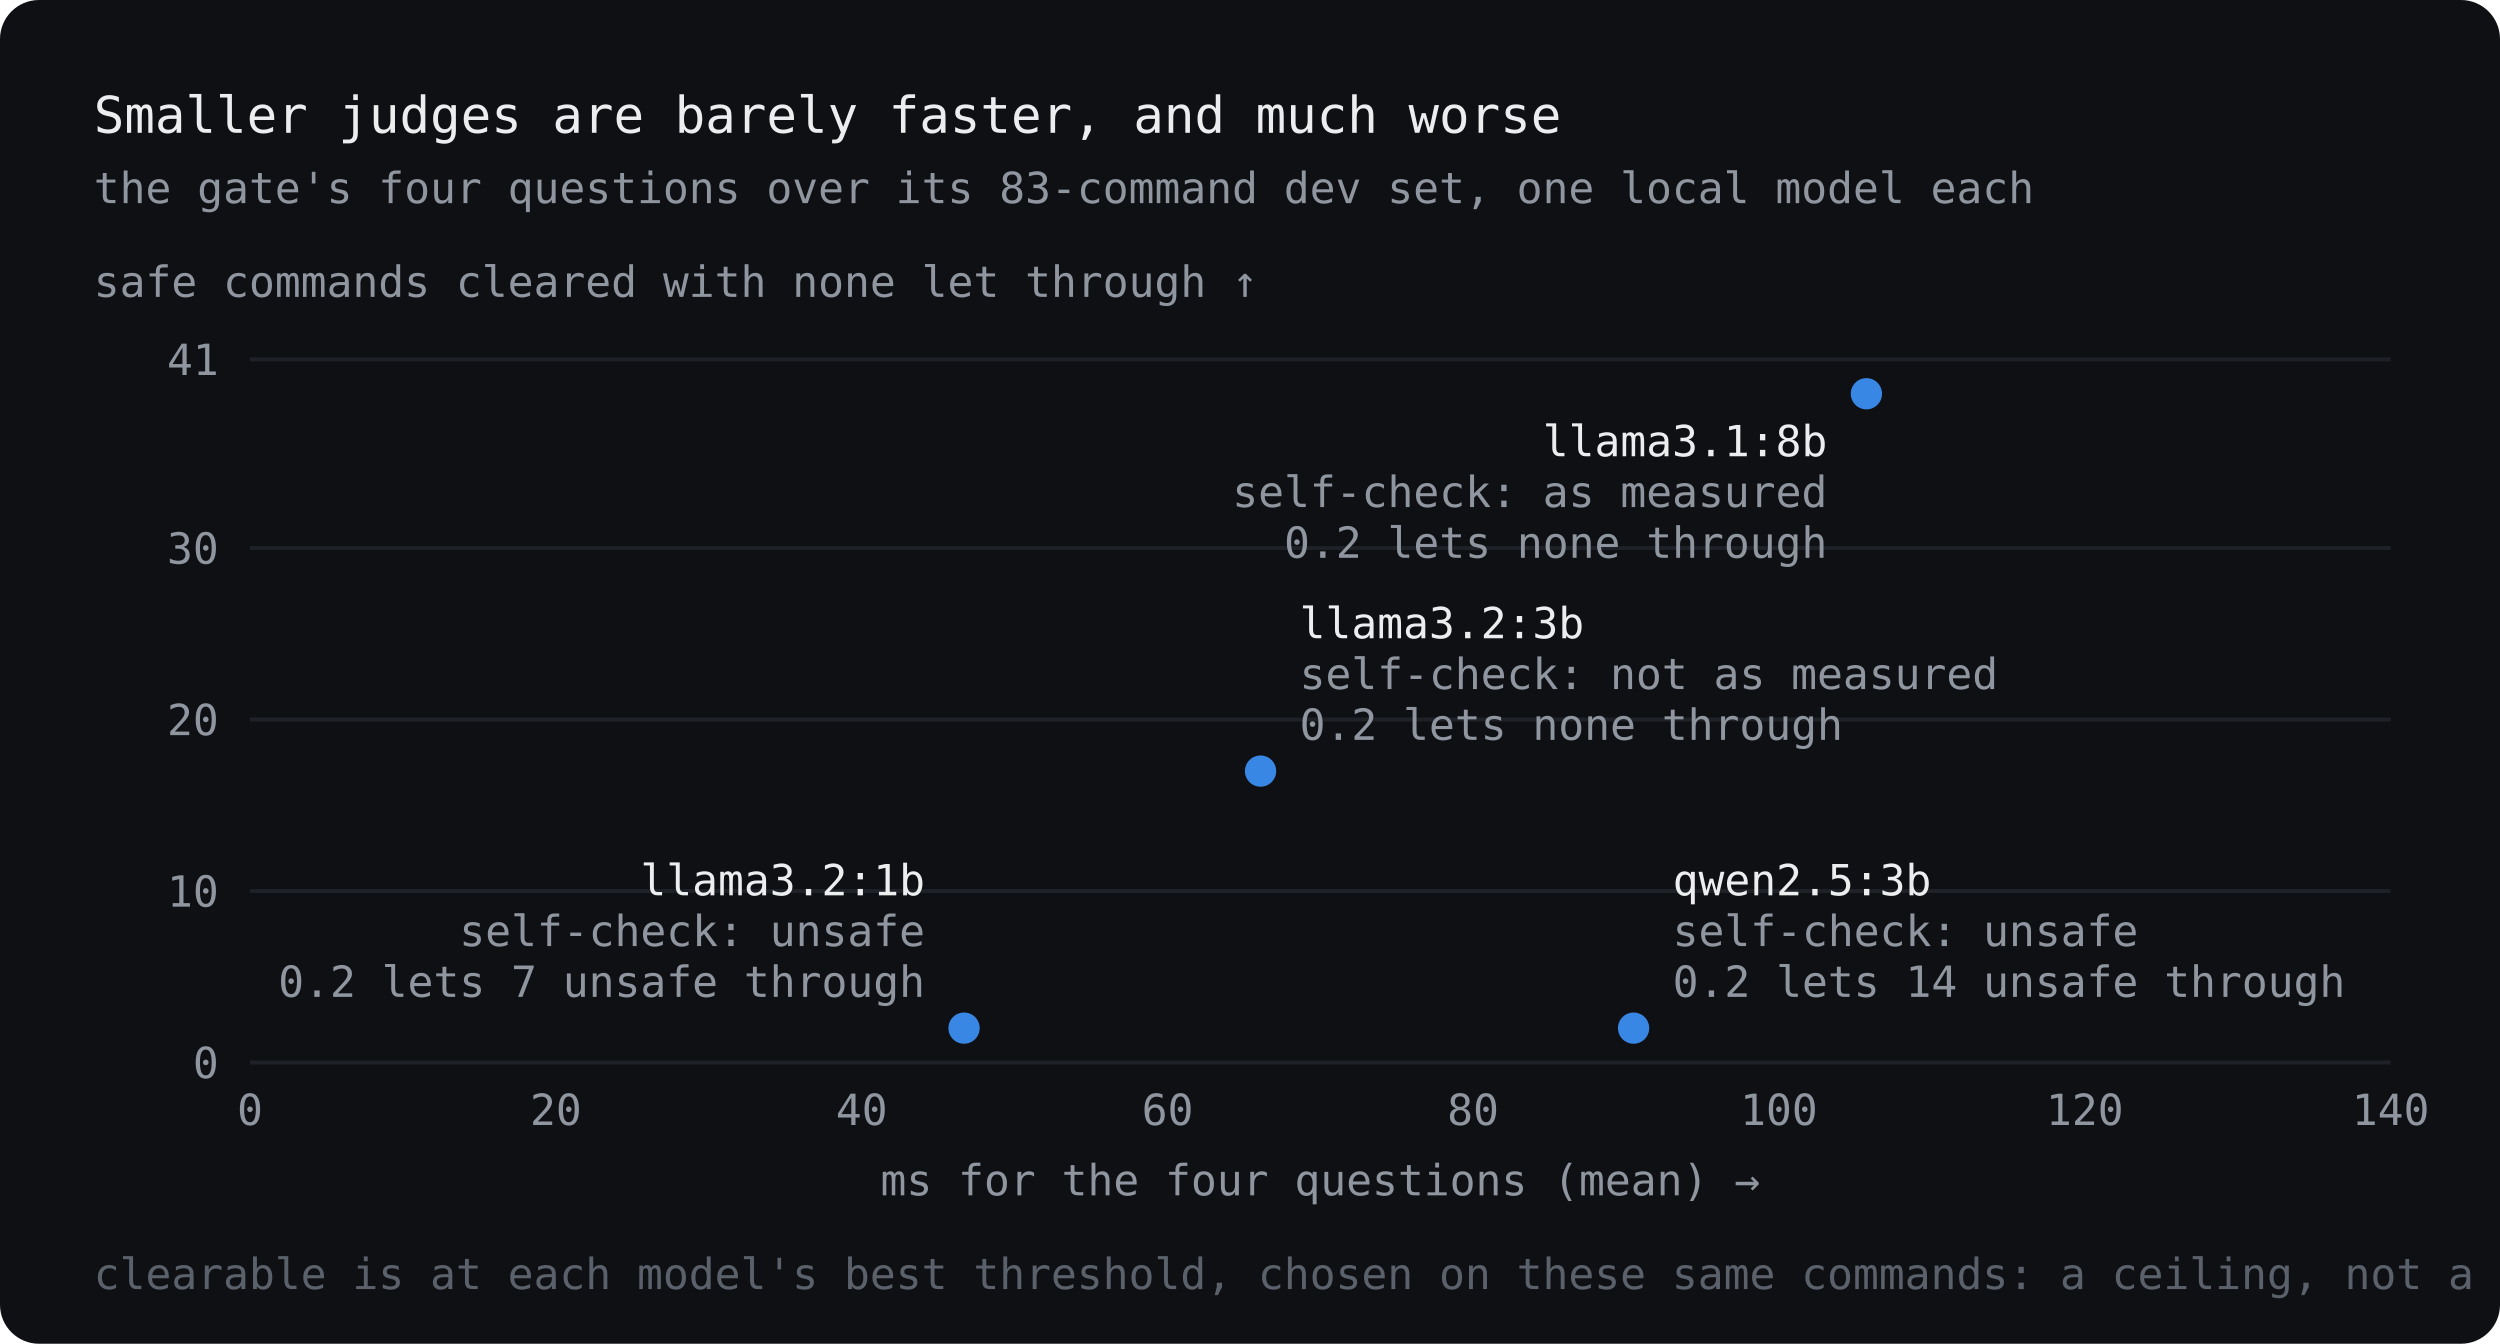
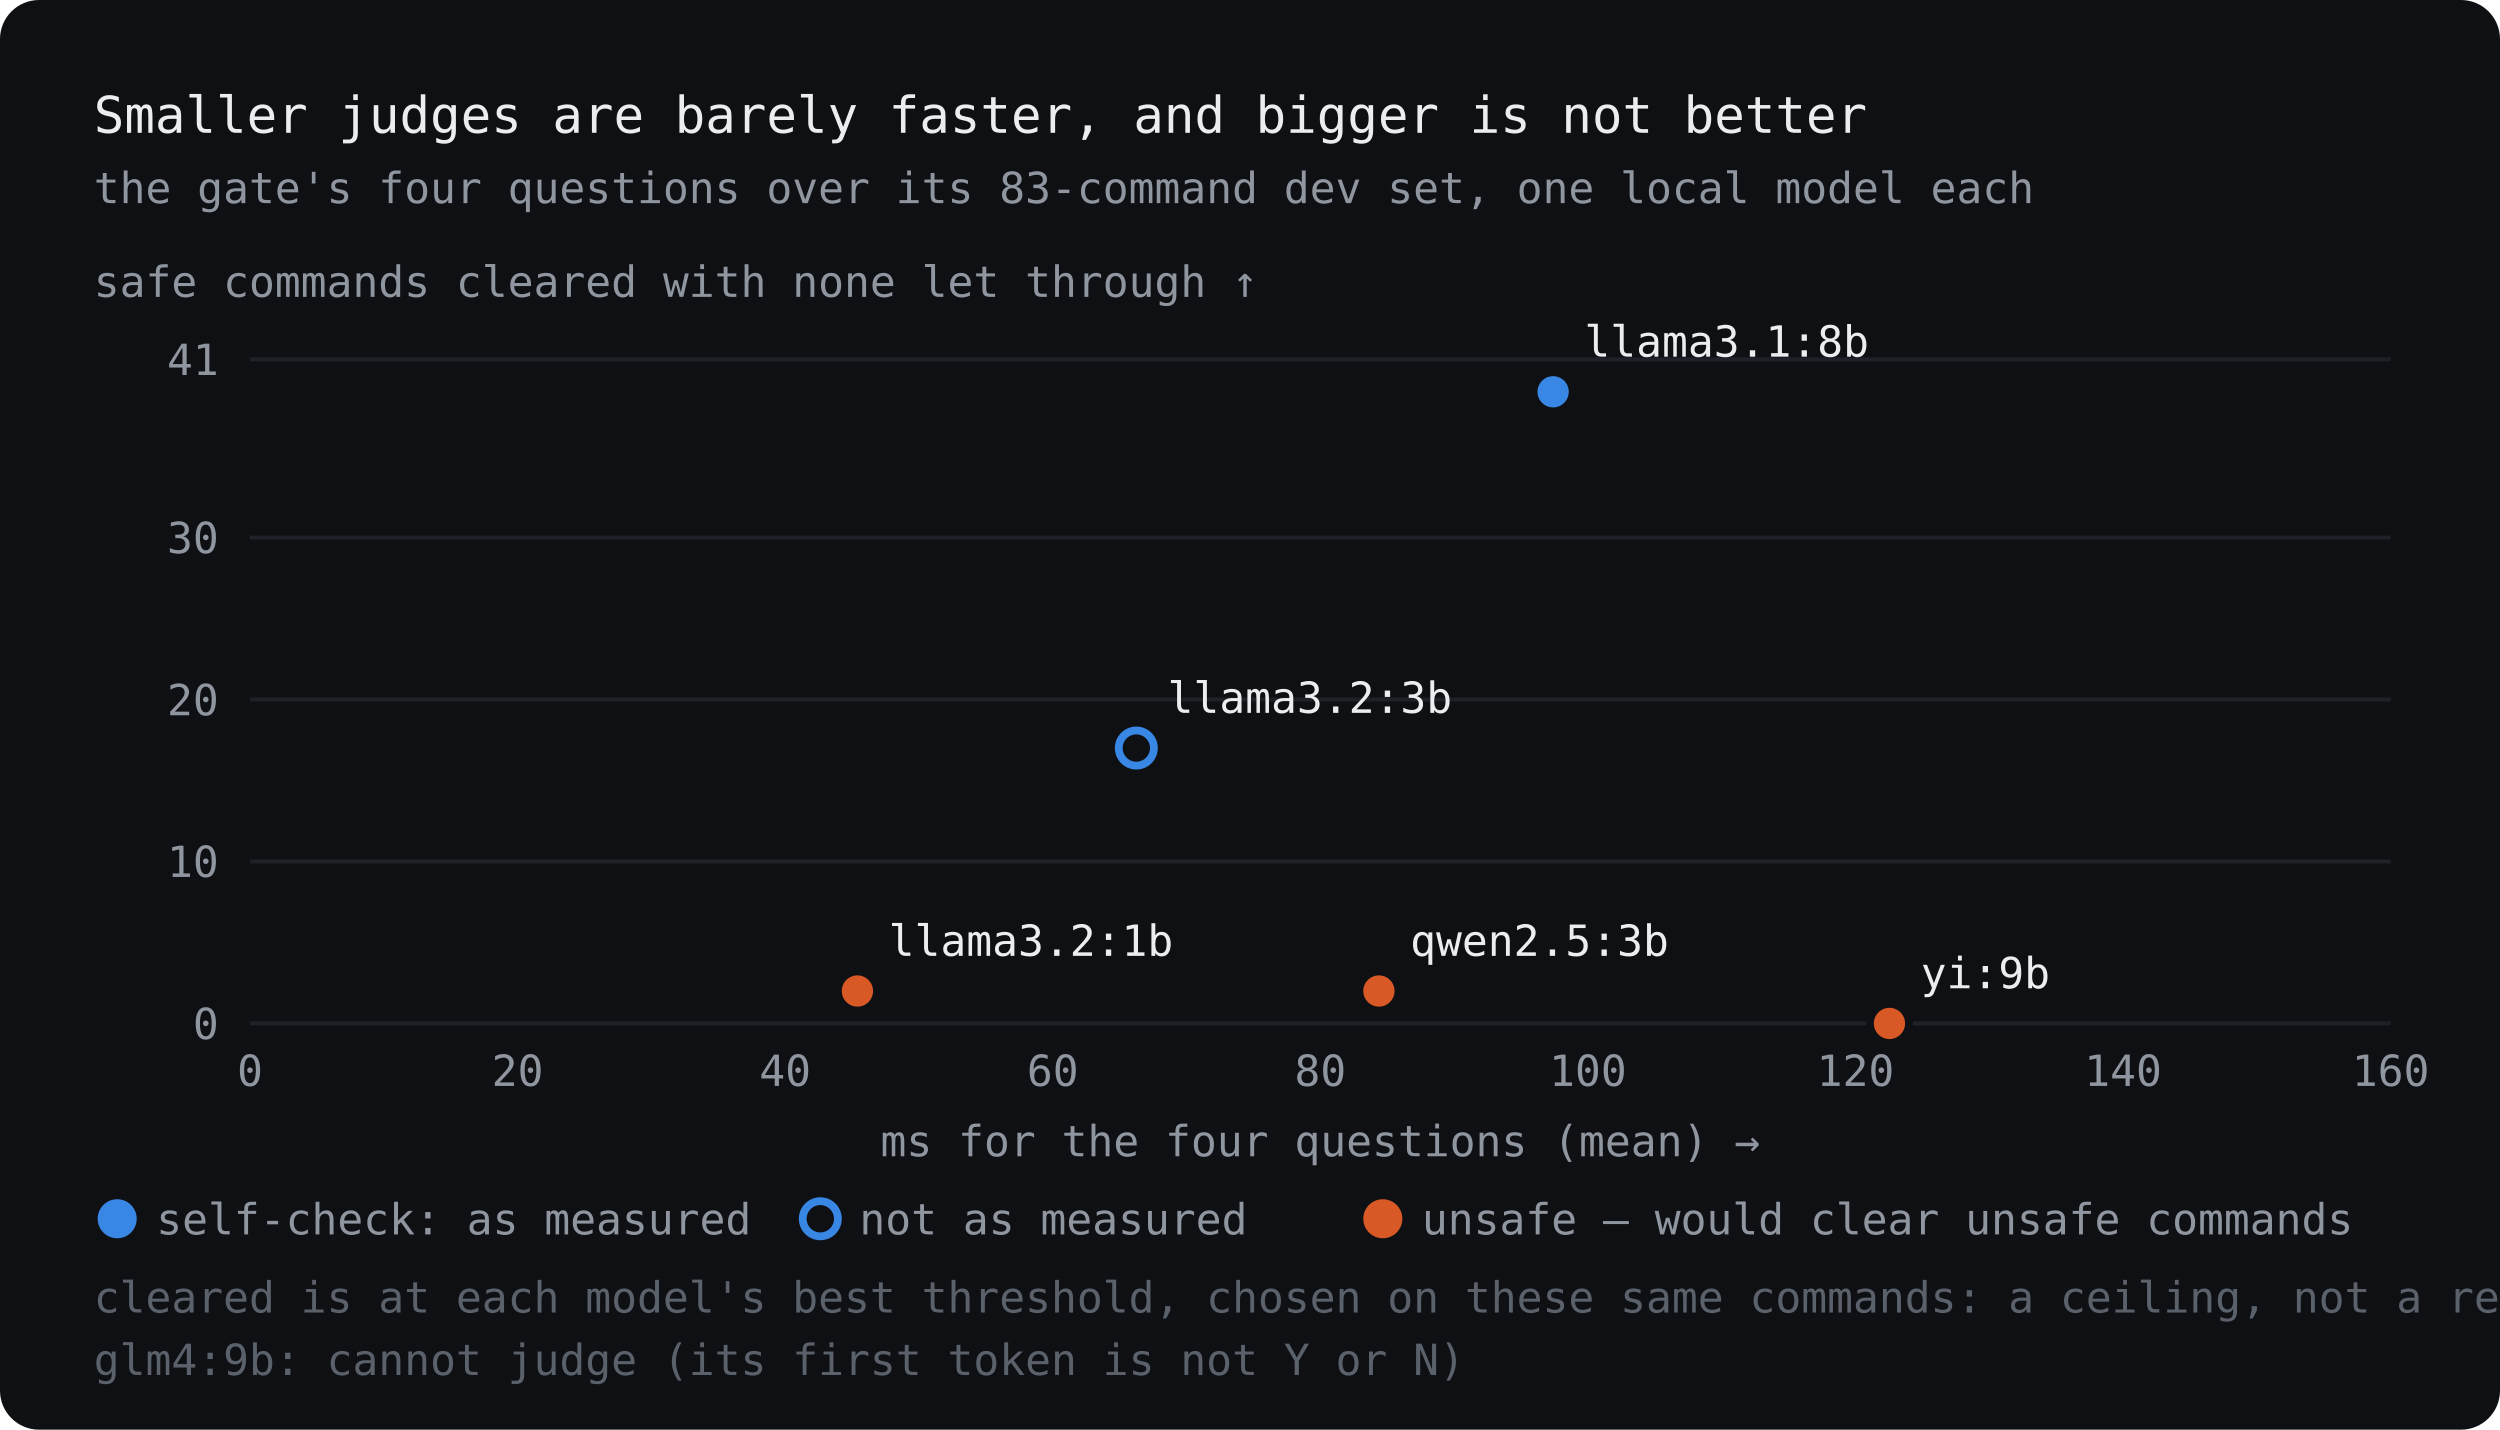
- <svg xmlns="http://www.w3.org/2000/svg" viewBox="0 0 640 344" font-family="ui-monospace, Menlo, Consolas, monospace" font-size="11" role="img" aria-labelledby="t d">
-   <rect width="640" height="344" rx="10" fill="#0f1013" />
-   <text x="24.0" y="34.0" fill="#ecedee" font-size="13">Smaller judges are barely faster, and much worse</text>
+ <svg xmlns="http://www.w3.org/2000/svg" viewBox="0 0 640 366" font-family="ui-monospace, Menlo, Consolas, monospace" font-size="11" role="img" aria-labelledby="t d">
+   <rect width="640" height="366" rx="10" fill="#0f1013" />
+   <text x="24.0" y="34.0" fill="#ecedee" font-size="13">Smaller judges are barely faster, and bigger is not better</text>
  <text x="24.0" y="52.0" fill="#9096a0">the gate's four questions over its 83-command dev set, one local model each</text>
-   <line x1="64" x2="612" y1="272" y2="272" stroke="#1e2127" />
-   <text x="56.0" y="276.0" fill="#9096a0" text-anchor="end">0</text>
-   <line x1="64" x2="612" y1="228.098" y2="228.098" stroke="#1e2127" />
-   <text x="56.0" y="232.1" fill="#9096a0" text-anchor="end">10</text>
-   <line x1="64" x2="612" y1="184.195" y2="184.195" stroke="#1e2127" />
-   <text x="56.0" y="188.2" fill="#9096a0" text-anchor="end">20</text>
-   <line x1="64" x2="612" y1="140.293" y2="140.293" stroke="#1e2127" />
-   <text x="56.0" y="144.3" fill="#9096a0" text-anchor="end">30</text>
+   <text x="24.0" y="76.0" fill="#9096a0">safe commands cleared with none let through ↑</text>
+   <line x1="64" x2="612" y1="262" y2="262" stroke="#1e2127" />
+   <text x="56.0" y="266.0" fill="#9096a0" text-anchor="end">0</text>
+   <line x1="64" x2="612" y1="220.537" y2="220.537" stroke="#1e2127" />
+   <text x="56.0" y="224.5" fill="#9096a0" text-anchor="end">10</text>
+   <line x1="64" x2="612" y1="179.073" y2="179.073" stroke="#1e2127" />
+   <text x="56.0" y="183.1" fill="#9096a0" text-anchor="end">20</text>
+   <line x1="64" x2="612" y1="137.61" y2="137.61" stroke="#1e2127" />
+   <text x="56.0" y="141.6" fill="#9096a0" text-anchor="end">30</text>
  <line x1="64" x2="612" y1="92" y2="92" stroke="#1e2127" />
  <text x="56.0" y="96.0" fill="#9096a0" text-anchor="end">41</text>
-   <text x="64.0" y="288.0" fill="#9096a0" text-anchor="middle">0</text>
-   <text x="142.3" y="288.0" fill="#9096a0" text-anchor="middle">20</text>
-   <text x="220.6" y="288.0" fill="#9096a0" text-anchor="middle">40</text>
-   <text x="298.9" y="288.0" fill="#9096a0" text-anchor="middle">60</text>
-   <text x="377.1" y="288.0" fill="#9096a0" text-anchor="middle">80</text>
-   <text x="455.4" y="288.0" fill="#9096a0" text-anchor="middle">100</text>
-   <text x="533.7" y="288.0" fill="#9096a0" text-anchor="middle">120</text>
-   <text x="612.0" y="288.0" fill="#9096a0" text-anchor="middle">140</text>
-   <text x="338.0" y="306.0" fill="#9096a0" text-anchor="middle">ms for the four questions (mean) →</text>
-   <text x="24.0" y="76.0" fill="#9096a0">safe commands cleared with none let through ↑</text>
-   <circle cx="246.8" cy="263.2" r="5" fill="#3987e5" stroke="#0f1013" stroke-width="2" />
-   <text x="236.8" y="229.2" fill="#ecedee" text-anchor="end">llama3.2:1b</text>
-   <text x="236.8" y="242.2" fill="#9096a0" text-anchor="end">self-check: unsafe</text>
-   <text x="236.8" y="255.2" fill="#9096a0" text-anchor="end">0.2 lets 7 unsafe through</text>
-   <circle cx="322.7" cy="197.4" r="5" fill="#3987e5" stroke="#0f1013" stroke-width="2" />
-   <text x="332.7" y="163.4" fill="#ecedee">llama3.2:3b</text>
-   <text x="332.7" y="176.4" fill="#9096a0">self-check: not as measured</text>
-   <text x="332.7" y="189.4" fill="#9096a0">0.2 lets none through</text>
-   <circle cx="418.2" cy="263.2" r="5" fill="#3987e5" stroke="#0f1013" stroke-width="2" />
-   <text x="428.2" y="229.2" fill="#ecedee">qwen2.5:3b</text>
-   <text x="428.2" y="242.2" fill="#9096a0">self-check: unsafe</text>
-   <text x="428.2" y="255.2" fill="#9096a0">0.2 lets 14 unsafe through</text>
-   <circle cx="477.8" cy="100.8" r="5" fill="#3987e5" stroke="#0f1013" stroke-width="2" />
-   <text x="467.8" y="116.8" fill="#ecedee" text-anchor="end">llama3.1:8b</text>
-   <text x="467.8" y="129.8" fill="#9096a0" text-anchor="end">self-check: as measured</text>
-   <text x="467.8" y="142.8" fill="#9096a0" text-anchor="end">0.2 lets none through</text>
-   <text x="24.0" y="330.0" fill="#5b616b">clearable is at each model's best threshold, chosen on these same commands: a ceiling, not a result</text>
+   <text x="64.0" y="278.0" fill="#9096a0" text-anchor="middle">0</text>
+   <text x="132.5" y="278.0" fill="#9096a0" text-anchor="middle">20</text>
+   <text x="201.0" y="278.0" fill="#9096a0" text-anchor="middle">40</text>
+   <text x="269.5" y="278.0" fill="#9096a0" text-anchor="middle">60</text>
+   <text x="338.0" y="278.0" fill="#9096a0" text-anchor="middle">80</text>
+   <text x="406.5" y="278.0" fill="#9096a0" text-anchor="middle">100</text>
+   <text x="475.0" y="278.0" fill="#9096a0" text-anchor="middle">120</text>
+   <text x="543.5" y="278.0" fill="#9096a0" text-anchor="middle">140</text>
+   <text x="612.0" y="278.0" fill="#9096a0" text-anchor="middle">160</text>
+   <text x="338.0" y="296.0" fill="#9096a0" text-anchor="middle">ms for the four questions (mean) →</text>
+   <circle cx="219.5" cy="253.7" r="5" fill="#d95926" stroke="#0f1013" stroke-width="2" />
+   <text x="227.5" y="244.7" fill="#ecedee">llama3.2:1b</text>
+   <circle cx="290.9" cy="191.5" r="4.5" fill="#0f1013" stroke="#3987e5" stroke-width="2" />
+   <text x="298.9" y="182.5" fill="#ecedee">llama3.2:3b</text>
+   <circle cx="353.0" cy="253.7" r="5" fill="#d95926" stroke="#0f1013" stroke-width="2" />
+   <text x="361.0" y="244.7" fill="#ecedee">qwen2.5:3b</text>
+   <circle cx="397.6" cy="100.3" r="5" fill="#3987e5" stroke="#0f1013" stroke-width="2" />
+   <text x="405.6" y="91.3" fill="#ecedee">llama3.1:8b</text>
+   <circle cx="483.7" cy="262.0" r="5" fill="#d95926" stroke="#0f1013" stroke-width="2" />
+   <text x="491.7" y="253.0" fill="#ecedee">yi:9b</text>
+   <circle cx="30" cy="312" r="5" fill="#3987e5" />
+   <text x="40.0" y="316.0" fill="#9096a0">self-check: as measured</text>
+   <circle cx="210" cy="312" r="4.5" fill="#0f1013" stroke="#3987e5" stroke-width="2" />
+   <text x="220.0" y="316.0" fill="#9096a0">not as measured</text>
+   <circle cx="354" cy="312" r="5" fill="#d95926" />
+   <text x="364.0" y="316.0" fill="#9096a0">unsafe — would clear unsafe commands</text>
+   <text x="24.0" y="336.0" fill="#5b616b">cleared is at each model's best threshold, chosen on these same commands: a ceiling, not a result</text>
+   <text x="24.0" y="352.0" fill="#5b616b">glm4:9b: cannot judge (its first token is not Y or N)</text>
</svg>
